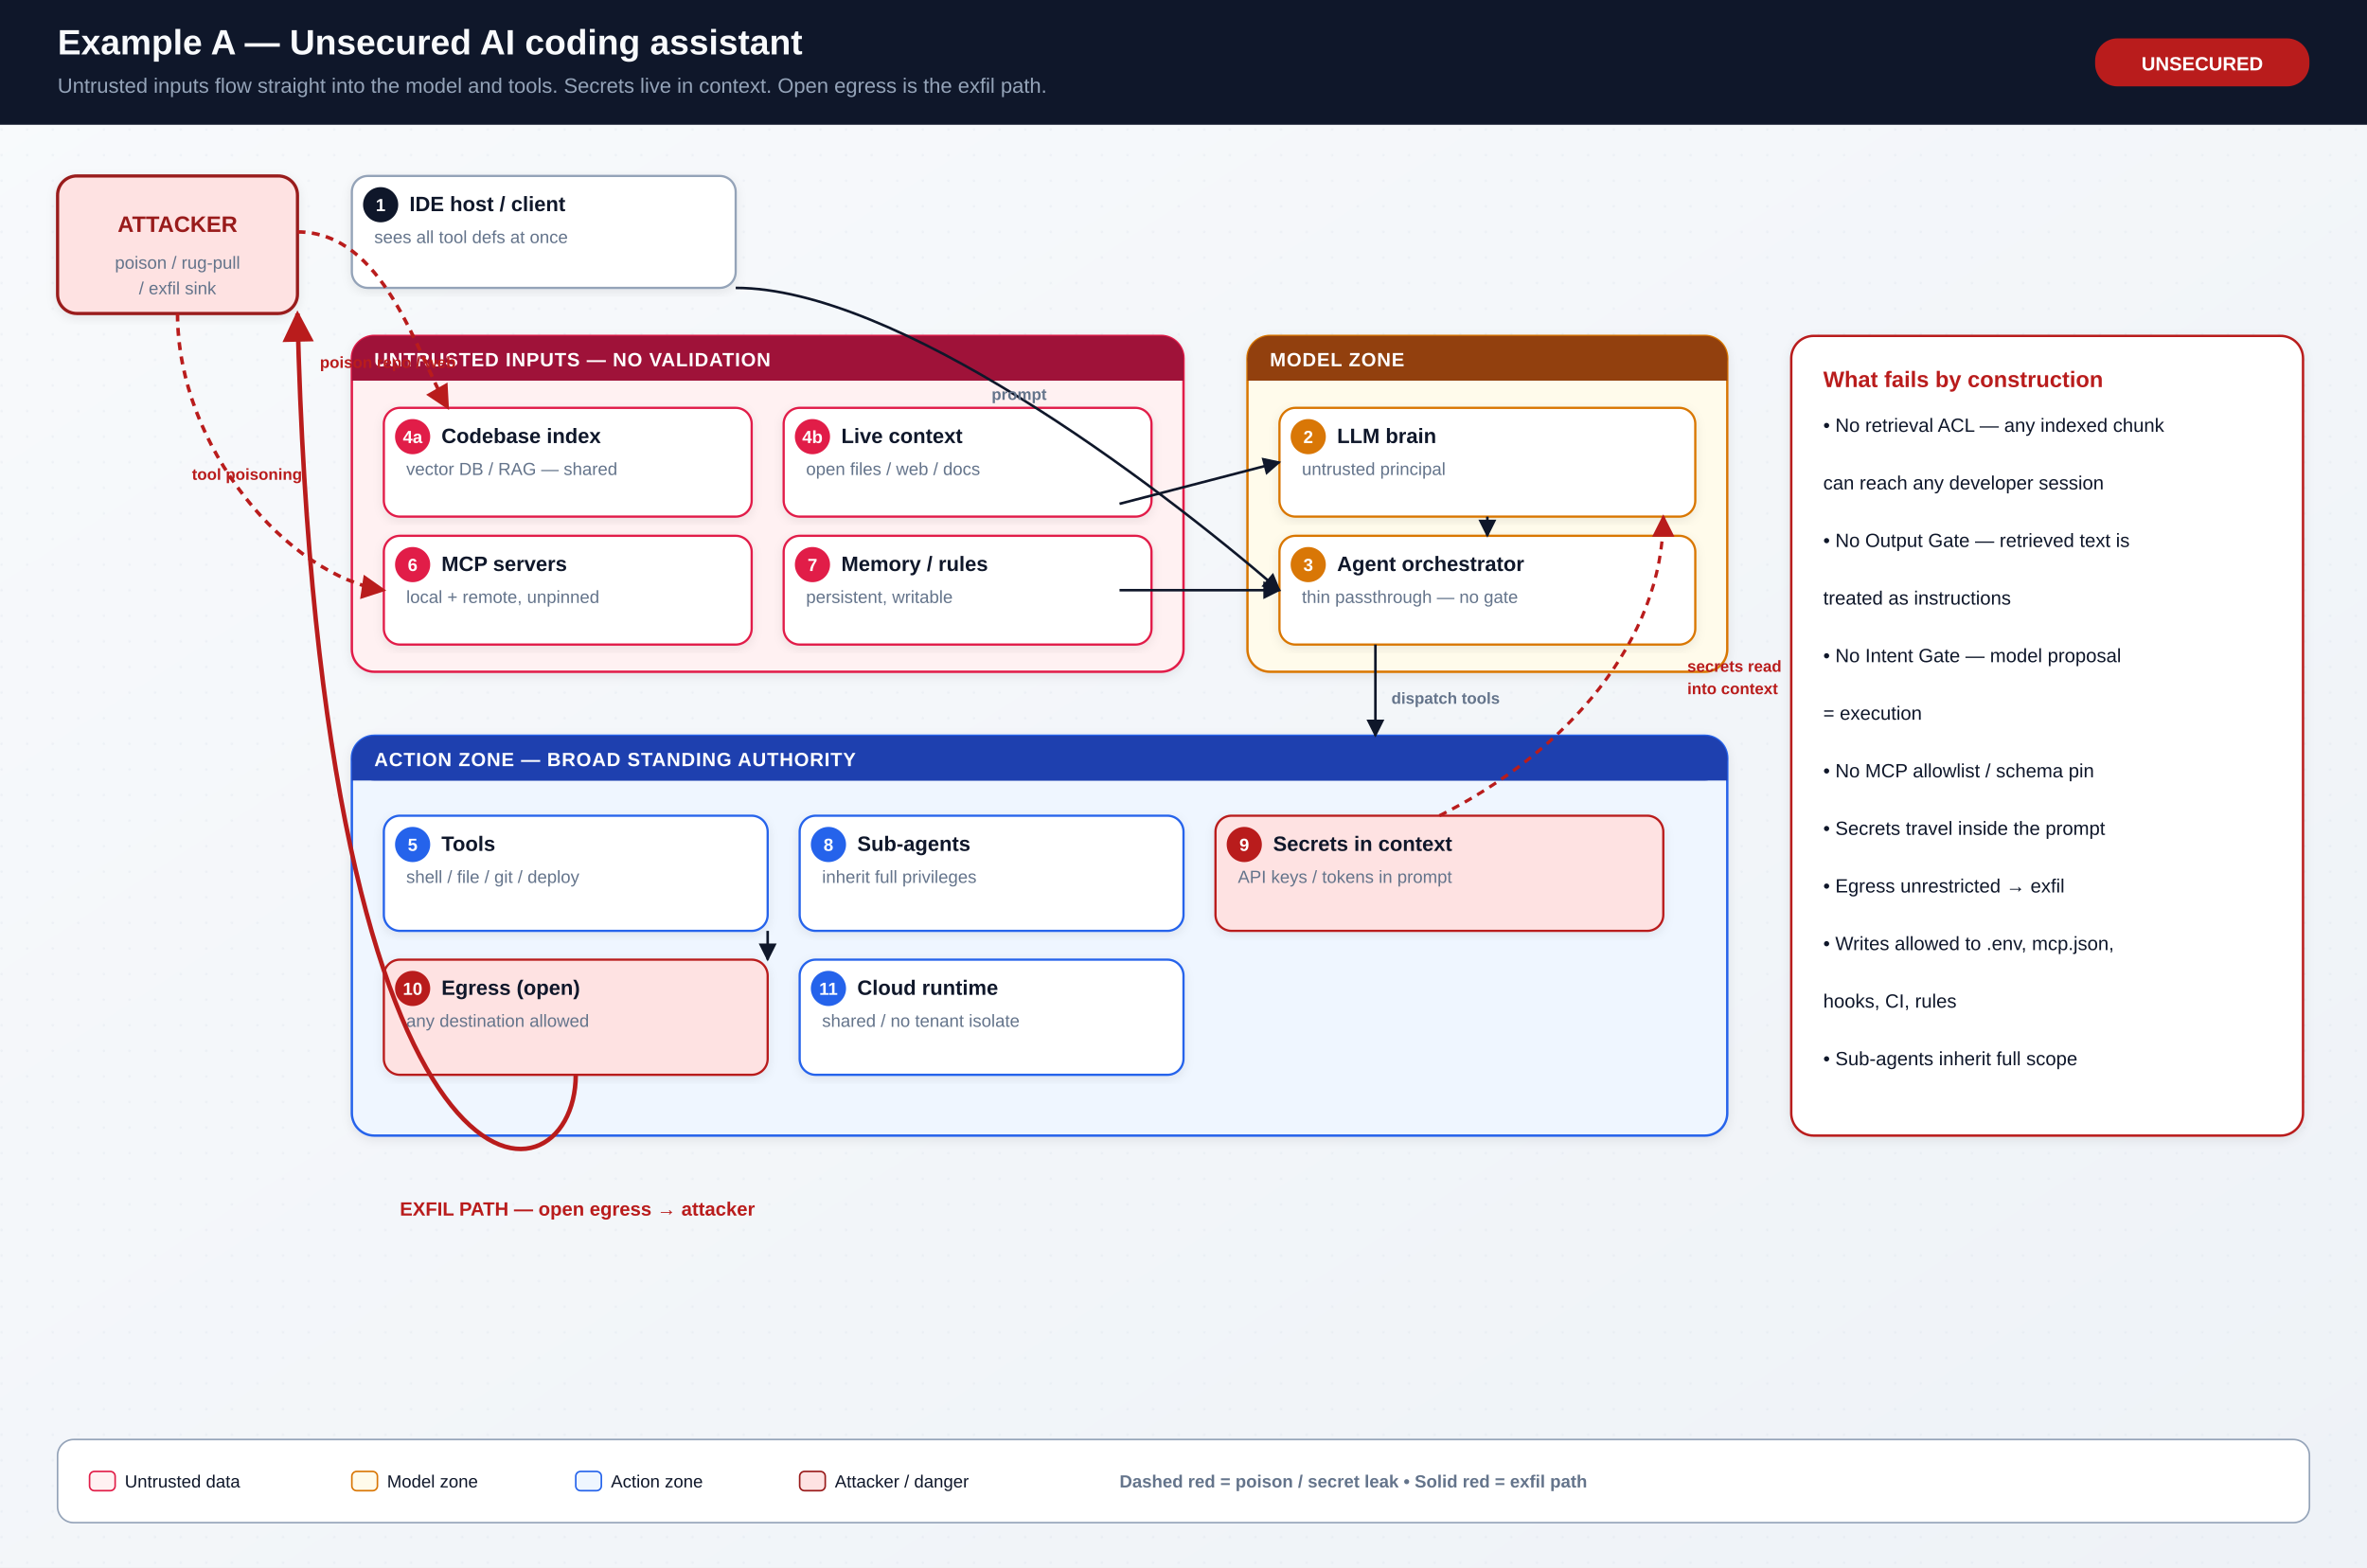
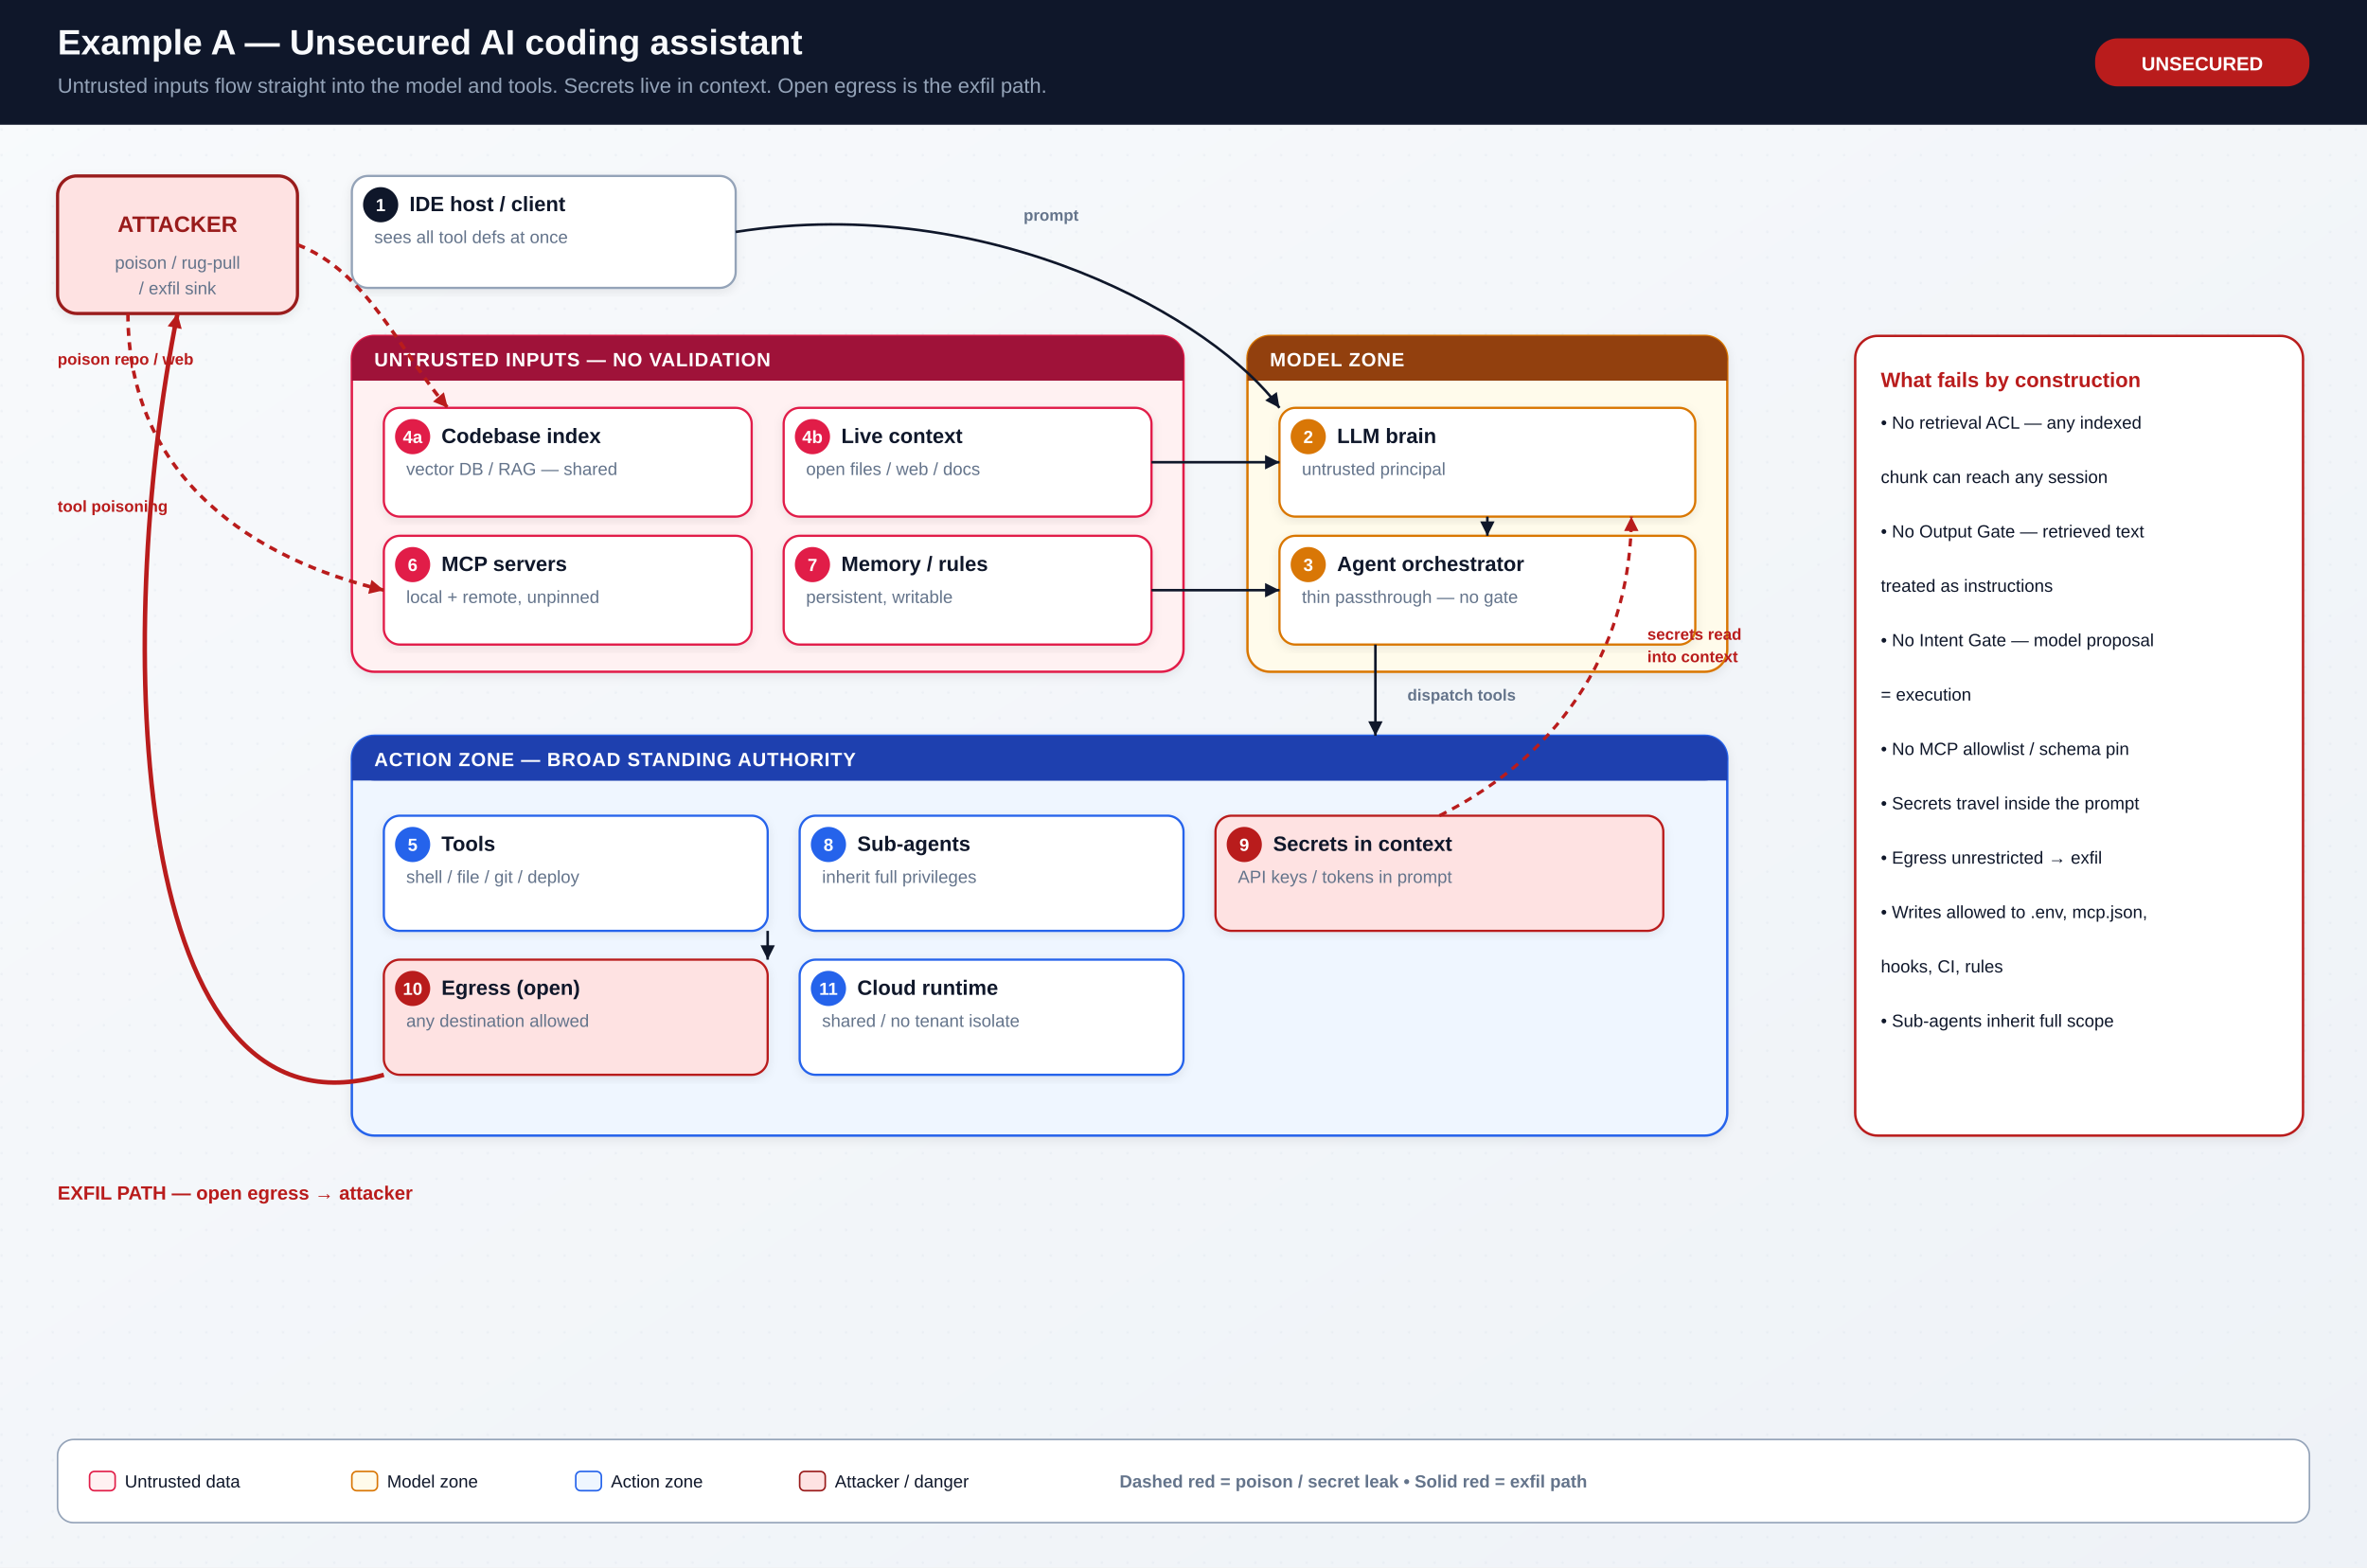
<svg xmlns="http://www.w3.org/2000/svg" width="1480" height="980" viewBox="0 0 1480 980">
  <defs>
-     <marker id="arr" viewBox="0 0 10 10" refX="9" refY="5" markerWidth="7" markerHeight="7" orient="auto-start-reverse">
+     <marker id="arr" markerUnits="userSpaceOnUse" viewBox="0 0 10 10" refX="10" refY="5" markerWidth="9" markerHeight="9" orient="auto">
      <path d="M 0 0 L 10 5 L 0 10 z" fill="#0F172A" />
    </marker>
-     <marker id="arrR" viewBox="0 0 10 10" refX="9" refY="5" markerWidth="7" markerHeight="7" orient="auto-start-reverse">
+     <marker id="arrR" markerUnits="userSpaceOnUse" viewBox="0 0 10 10" refX="10" refY="5" markerWidth="9" markerHeight="9" orient="auto">
      <path d="M 0 0 L 10 5 L 0 10 z" fill="#B91C1C" />
    </marker>
-     <marker id="arrG" viewBox="0 0 10 10" refX="9" refY="5" markerWidth="7" markerHeight="7" orient="auto-start-reverse">
+     <marker id="arrG" markerUnits="userSpaceOnUse" viewBox="0 0 10 10" refX="10" refY="5" markerWidth="9" markerHeight="9" orient="auto">
      <path d="M 0 0 L 10 5 L 0 10 z" fill="#047857" />
    </marker>
-     <marker id="arrB" viewBox="0 0 10 10" refX="9" refY="5" markerWidth="7" markerHeight="7" orient="auto-start-reverse">
+     <marker id="arrB" markerUnits="userSpaceOnUse" viewBox="0 0 10 10" refX="10" refY="5" markerWidth="9" markerHeight="9" orient="auto">
      <path d="M 0 0 L 10 5 L 0 10 z" fill="#2563EB" />
    </marker>
    <filter id="soft" x="-8%" y="-8%" width="116%" height="116%">
      <feDropShadow dx="0" dy="2" stdDeviation="3" flood-color="#0F172A" flood-opacity="0.08" />
    </filter>
    <linearGradient id="bgGrad" x1="0" y1="0" x2="1" y2="1">
      <stop offset="0%" stop-color="#F8FAFC" />
      <stop offset="100%" stop-color="#EEF2F7" />
    </linearGradient>
    <pattern id="dots" width="16" height="16" patternUnits="userSpaceOnUse">
      <circle cx="1" cy="1" r="0.8" fill="#CBD5E1" opacity="0.55" />
    </pattern>
  </defs>
  <rect width="1480" height="980" fill="url(#bgGrad)" />
  <rect width="1480" height="980" fill="url(#dots)" opacity="0.35" />
  <rect width="1480" height="78" fill="#0F172A" />
  <text x="36" y="34" font-family="Segoe UI, Helvetica Neue, Arial, sans-serif" font-size="22" font-weight="700" fill="#F8FAFC">Example A — Unsecured AI coding assistant</text>
  <text x="36" y="58" font-family="Segoe UI, Helvetica Neue, Arial, sans-serif" font-size="13" fill="#94A3B8">Untrusted inputs flow straight into the model and tools. Secrets live in context. Open egress is the exfil path.</text>
  <rect x="1310" y="24" rx="14" ry="14" width="134" height="30" fill="#B91C1C" />
  <text x="1377" y="44" text-anchor="middle" font-family="Segoe UI, Helvetica Neue, Arial, sans-serif" font-size="12" font-weight="700" fill="#FFFFFF">UNSECURED</text>
  <rect x="36" y="110" width="150" height="86" rx="12" fill="#FEE2E2" stroke="#991B1B" stroke-width="2" filter="url(#soft)" />
  <text x="111" y="145" text-anchor="middle" font-family="Segoe UI, Helvetica Neue, Arial, sans-serif" font-size="14" font-weight="800" fill="#991B1B">ATTACKER</text>
  <text x="111" y="168" text-anchor="middle" font-family="Segoe UI, Helvetica Neue, Arial, sans-serif" font-size="11" fill="#64748B">poison / rug-pull</text>
  <text x="111" y="184" text-anchor="middle" font-family="Segoe UI, Helvetica Neue, Arial, sans-serif" font-size="11" fill="#64748B">/ exfil sink</text>
  <rect x="220" y="110" width="240" height="70" rx="10" ry="10" fill="#FFFFFF" stroke="#94A3B8" stroke-width="1.4" filter="url(#soft)" />
  <circle cx="238" cy="128" r="11" fill="#0F172A" />
  <text x="238" y="132" text-anchor="middle" font-family="Segoe UI, Helvetica Neue, Arial, sans-serif" font-size="11" font-weight="700" fill="#FFFFFF">1</text>
  <text x="256" y="132" font-family="Segoe UI, Helvetica Neue, Arial, sans-serif" font-size="13" font-weight="700" fill="#0F172A">IDE host / client</text>
  <text x="234" y="152" font-family="Segoe UI, Helvetica Neue, Arial, sans-serif" font-size="11" fill="#64748B">sees all tool defs at once</text>
  <rect x="220" y="210" width="520" height="210" rx="14" ry="14" fill="#FFF1F2" stroke="#E11D48" stroke-width="1.5" filter="url(#soft)" />
  <rect x="220" y="210" width="520" height="28" rx="14" ry="14" fill="#9F1239" />
  <rect x="220" y="224" width="520" height="14" fill="#9F1239" />
  <text x="234" y="229" font-family="Segoe UI, Helvetica Neue, Arial, sans-serif" font-size="12" font-weight="700" fill="#FFFFFF" letter-spacing="0.04em">UNTRUSTED INPUTS — NO VALIDATION</text>
  <rect x="240" y="255" width="230" height="68" rx="10" ry="10" fill="#FFFFFF" stroke="#E11D48" stroke-width="1.4" filter="url(#soft)" />
  <circle cx="258" cy="273" r="11" fill="#E11D48" />
  <text x="258" y="277" text-anchor="middle" font-family="Segoe UI, Helvetica Neue, Arial, sans-serif" font-size="11" font-weight="700" fill="#FFFFFF">4a</text>
  <text x="276" y="277" font-family="Segoe UI, Helvetica Neue, Arial, sans-serif" font-size="13" font-weight="700" fill="#0F172A">Codebase index</text>
  <text x="254" y="297" font-family="Segoe UI, Helvetica Neue, Arial, sans-serif" font-size="11" fill="#64748B">vector DB / RAG — shared</text>
  <rect x="490" y="255" width="230" height="68" rx="10" ry="10" fill="#FFFFFF" stroke="#E11D48" stroke-width="1.4" filter="url(#soft)" />
  <circle cx="508" cy="273" r="11" fill="#E11D48" />
  <text x="508" y="277" text-anchor="middle" font-family="Segoe UI, Helvetica Neue, Arial, sans-serif" font-size="11" font-weight="700" fill="#FFFFFF">4b</text>
  <text x="526" y="277" font-family="Segoe UI, Helvetica Neue, Arial, sans-serif" font-size="13" font-weight="700" fill="#0F172A">Live context</text>
  <text x="504" y="297" font-family="Segoe UI, Helvetica Neue, Arial, sans-serif" font-size="11" fill="#64748B">open files / web / docs</text>
  <rect x="240" y="335" width="230" height="68" rx="10" ry="10" fill="#FFFFFF" stroke="#E11D48" stroke-width="1.4" filter="url(#soft)" />
  <circle cx="258" cy="353" r="11" fill="#E11D48" />
  <text x="258" y="357" text-anchor="middle" font-family="Segoe UI, Helvetica Neue, Arial, sans-serif" font-size="11" font-weight="700" fill="#FFFFFF">6</text>
  <text x="276" y="357" font-family="Segoe UI, Helvetica Neue, Arial, sans-serif" font-size="13" font-weight="700" fill="#0F172A">MCP servers</text>
  <text x="254" y="377" font-family="Segoe UI, Helvetica Neue, Arial, sans-serif" font-size="11" fill="#64748B">local + remote, unpinned</text>
  <rect x="490" y="335" width="230" height="68" rx="10" ry="10" fill="#FFFFFF" stroke="#E11D48" stroke-width="1.4" filter="url(#soft)" />
  <circle cx="508" cy="353" r="11" fill="#E11D48" />
  <text x="508" y="357" text-anchor="middle" font-family="Segoe UI, Helvetica Neue, Arial, sans-serif" font-size="11" font-weight="700" fill="#FFFFFF">7</text>
  <text x="526" y="357" font-family="Segoe UI, Helvetica Neue, Arial, sans-serif" font-size="13" font-weight="700" fill="#0F172A">Memory / rules</text>
  <text x="504" y="377" font-family="Segoe UI, Helvetica Neue, Arial, sans-serif" font-size="11" fill="#64748B">persistent, writable</text>
  <rect x="780" y="210" width="300" height="210" rx="14" ry="14" fill="#FFFBEB" stroke="#D97706" stroke-width="1.5" filter="url(#soft)" />
  <rect x="780" y="210" width="300" height="28" rx="14" ry="14" fill="#92400E" />
  <rect x="780" y="224" width="300" height="14" fill="#92400E" />
  <text x="794" y="229" font-family="Segoe UI, Helvetica Neue, Arial, sans-serif" font-size="12" font-weight="700" fill="#FFFFFF" letter-spacing="0.04em">MODEL ZONE</text>
  <rect x="800" y="255" width="260" height="68" rx="10" ry="10" fill="#FFFFFF" stroke="#D97706" stroke-width="1.4" filter="url(#soft)" />
  <circle cx="818" cy="273" r="11" fill="#D97706" />
  <text x="818" y="277" text-anchor="middle" font-family="Segoe UI, Helvetica Neue, Arial, sans-serif" font-size="11" font-weight="700" fill="#FFFFFF">2</text>
  <text x="836" y="277" font-family="Segoe UI, Helvetica Neue, Arial, sans-serif" font-size="13" font-weight="700" fill="#0F172A">LLM brain</text>
  <text x="814" y="297" font-family="Segoe UI, Helvetica Neue, Arial, sans-serif" font-size="11" fill="#64748B">untrusted principal</text>
  <rect x="800" y="335" width="260" height="68" rx="10" ry="10" fill="#FFFFFF" stroke="#D97706" stroke-width="1.4" filter="url(#soft)" />
  <circle cx="818" cy="353" r="11" fill="#D97706" />
  <text x="818" y="357" text-anchor="middle" font-family="Segoe UI, Helvetica Neue, Arial, sans-serif" font-size="11" font-weight="700" fill="#FFFFFF">3</text>
  <text x="836" y="357" font-family="Segoe UI, Helvetica Neue, Arial, sans-serif" font-size="13" font-weight="700" fill="#0F172A">Agent orchestrator</text>
  <text x="814" y="377" font-family="Segoe UI, Helvetica Neue, Arial, sans-serif" font-size="11" fill="#64748B">thin passthrough — no gate</text>
  <rect x="220" y="460" width="860" height="250" rx="14" ry="14" fill="#EFF6FF" stroke="#2563EB" stroke-width="1.5" filter="url(#soft)" />
  <rect x="220" y="460" width="860" height="28" rx="14" ry="14" fill="#1E40AF" />
  <rect x="220" y="474" width="860" height="14" fill="#1E40AF" />
  <text x="234" y="479" font-family="Segoe UI, Helvetica Neue, Arial, sans-serif" font-size="12" font-weight="700" fill="#FFFFFF" letter-spacing="0.04em">ACTION ZONE — BROAD STANDING AUTHORITY</text>
  <rect x="240" y="510" width="240" height="72" rx="10" ry="10" fill="#FFFFFF" stroke="#2563EB" stroke-width="1.4" filter="url(#soft)" />
  <circle cx="258" cy="528" r="11" fill="#2563EB" />
  <text x="258" y="532" text-anchor="middle" font-family="Segoe UI, Helvetica Neue, Arial, sans-serif" font-size="11" font-weight="700" fill="#FFFFFF">5</text>
  <text x="276" y="532" font-family="Segoe UI, Helvetica Neue, Arial, sans-serif" font-size="13" font-weight="700" fill="#0F172A">Tools</text>
  <text x="254" y="552" font-family="Segoe UI, Helvetica Neue, Arial, sans-serif" font-size="11" fill="#64748B">shell / file / git / deploy</text>
  <rect x="500" y="510" width="240" height="72" rx="10" ry="10" fill="#FFFFFF" stroke="#2563EB" stroke-width="1.4" filter="url(#soft)" />
  <circle cx="518" cy="528" r="11" fill="#2563EB" />
  <text x="518" y="532" text-anchor="middle" font-family="Segoe UI, Helvetica Neue, Arial, sans-serif" font-size="11" font-weight="700" fill="#FFFFFF">8</text>
  <text x="536" y="532" font-family="Segoe UI, Helvetica Neue, Arial, sans-serif" font-size="13" font-weight="700" fill="#0F172A">Sub-agents</text>
  <text x="514" y="552" font-family="Segoe UI, Helvetica Neue, Arial, sans-serif" font-size="11" fill="#64748B">inherit full privileges</text>
  <rect x="760" y="510" width="280" height="72" rx="10" ry="10" fill="#FEE2E2" stroke="#B91C1C" stroke-width="1.4" filter="url(#soft)" />
  <circle cx="778" cy="528" r="11" fill="#B91C1C" />
  <text x="778" y="532" text-anchor="middle" font-family="Segoe UI, Helvetica Neue, Arial, sans-serif" font-size="11" font-weight="700" fill="#FFFFFF">9</text>
  <text x="796" y="532" font-family="Segoe UI, Helvetica Neue, Arial, sans-serif" font-size="13" font-weight="700" fill="#0F172A">Secrets in context</text>
  <text x="774" y="552" font-family="Segoe UI, Helvetica Neue, Arial, sans-serif" font-size="11" fill="#64748B">API keys / tokens in prompt</text>
  <rect x="240" y="600" width="240" height="72" rx="10" ry="10" fill="#FEE2E2" stroke="#B91C1C" stroke-width="1.4" filter="url(#soft)" />
  <circle cx="258" cy="618" r="11" fill="#B91C1C" />
  <text x="258" y="622" text-anchor="middle" font-family="Segoe UI, Helvetica Neue, Arial, sans-serif" font-size="11" font-weight="700" fill="#FFFFFF">10</text>
  <text x="276" y="622" font-family="Segoe UI, Helvetica Neue, Arial, sans-serif" font-size="13" font-weight="700" fill="#0F172A">Egress (open)</text>
  <text x="254" y="642" font-family="Segoe UI, Helvetica Neue, Arial, sans-serif" font-size="11" fill="#64748B">any destination allowed</text>
  <rect x="500" y="600" width="240" height="72" rx="10" ry="10" fill="#FFFFFF" stroke="#2563EB" stroke-width="1.4" filter="url(#soft)" />
  <circle cx="518" cy="618" r="11" fill="#2563EB" />
  <text x="518" y="622" text-anchor="middle" font-family="Segoe UI, Helvetica Neue, Arial, sans-serif" font-size="11" font-weight="700" fill="#FFFFFF">11</text>
  <text x="536" y="622" font-family="Segoe UI, Helvetica Neue, Arial, sans-serif" font-size="13" font-weight="700" fill="#0F172A">Cloud runtime</text>
  <text x="514" y="642" font-family="Segoe UI, Helvetica Neue, Arial, sans-serif" font-size="11" fill="#64748B">shared / no tenant isolate</text>
-   <path d="M460,180 C560,180 720,300 800,369" fill="none" stroke="#0F172A" stroke-width="1.6" marker-end="url(#arr)" />
-   <text x="620" y="250" text-anchor="start" font-family="Segoe UI, Helvetica Neue, Arial, sans-serif" font-size="10" font-weight="600" fill="#64748B">prompt</text>
-   <path d="M700,315 L800,289" fill="none" stroke="#0F172A" stroke-width="1.6" marker-end="url(#arr)" />
-   <path d="M700,369 L800,369" fill="none" stroke="#0F172A" stroke-width="1.6" marker-end="url(#arr)" />
+   <path d="M460,145 C620,120 760,200 800,255" fill="none" stroke="#0F172A" stroke-width="1.6" marker-end="url(#arr)" />
+   <text x="640" y="138" text-anchor="start" font-family="Segoe UI, Helvetica Neue, Arial, sans-serif" font-size="10" font-weight="600" fill="#64748B">prompt</text>
+   <path d="M720,289 L800,289" fill="none" stroke="#0F172A" stroke-width="1.6" marker-end="url(#arr)" />
+   <path d="M720,369 L800,369" fill="none" stroke="#0F172A" stroke-width="1.6" marker-end="url(#arr)" />
  <path d="M930,323 L930,335" fill="none" stroke="#0F172A" stroke-width="1.6" marker-end="url(#arr)" />
  <path d="M860,403 L860,460" fill="none" stroke="#0F172A" stroke-width="1.6" marker-end="url(#arr)" />
-   <text x="870" y="440" text-anchor="start" font-family="Segoe UI, Helvetica Neue, Arial, sans-serif" font-size="10" font-weight="600" fill="#64748B">dispatch tools</text>
+   <text x="880" y="438" text-anchor="start" font-family="Segoe UI, Helvetica Neue, Arial, sans-serif" font-size="10" font-weight="600" fill="#64748B">dispatch tools</text>
  <path d="M480,582 L480,600" fill="none" stroke="#0F172A" stroke-width="1.6" marker-end="url(#arr)" />
-   <path d="M900,510 C980,470 1040,400 1040,323" fill="none" stroke="#B91C1C" stroke-width="2" marker-end="url(#arrR)" stroke-dasharray="5 4" />
-   <text x="1055" y="420" text-anchor="start" font-family="Segoe UI, Helvetica Neue, Arial, sans-serif" font-size="10" font-weight="600" fill="#B91C1C">secrets read</text>
-   <text x="1055" y="434" text-anchor="start" font-family="Segoe UI, Helvetica Neue, Arial, sans-serif" font-size="10" font-weight="600" fill="#B91C1C">into context</text>
-   <path d="M186,145 C240,145 260,220 280,255" fill="none" stroke="#B91C1C" stroke-width="2.2" marker-end="url(#arrR)" stroke-dasharray="5 4" />
-   <text x="200" y="230" text-anchor="start" font-family="Segoe UI, Helvetica Neue, Arial, sans-serif" font-size="10" font-weight="600" fill="#B91C1C">poison repo / web</text>
-   <path d="M111,196 C111,280 180,360 240,369" fill="none" stroke="#B91C1C" stroke-width="2.2" marker-end="url(#arrR)" stroke-dasharray="5 4" />
-   <text x="120" y="300" text-anchor="start" font-family="Segoe UI, Helvetica Neue, Arial, sans-serif" font-size="10" font-weight="600" fill="#B91C1C">tool poisoning</text>
-   <path d="M360,672 C360,760 200,780 186,196" fill="none" stroke="#B91C1C" stroke-width="2.8" marker-end="url(#arrR)" />
-   <text x="250" y="760" text-anchor="start" font-family="Segoe UI, Helvetica Neue, Arial, sans-serif" font-size="12" font-weight="600" fill="#B91C1C">EXFIL PATH — open egress → attacker</text>
-   <rect x="1120" y="210" width="320" height="500" rx="14" fill="#FFFFFF" stroke="#B91C1C" stroke-width="1.5" filter="url(#soft)" />
-   <text x="1140" y="242" font-family="Segoe UI, Helvetica Neue, Arial, sans-serif" font-size="14" font-weight="800" fill="#B91C1C">What fails by construction</text>
-   <text x="1140" y="270" font-family="Segoe UI, Helvetica Neue, Arial, sans-serif" font-size="12" fill="#0F172A">• No retrieval ACL — any indexed chunk</text>
-   <text x="1140" y="306" font-family="Segoe UI, Helvetica Neue, Arial, sans-serif" font-size="12" fill="#0F172A">  can reach any developer session</text>
-   <text x="1140" y="342" font-family="Segoe UI, Helvetica Neue, Arial, sans-serif" font-size="12" fill="#0F172A">• No Output Gate — retrieved text is</text>
-   <text x="1140" y="378" font-family="Segoe UI, Helvetica Neue, Arial, sans-serif" font-size="12" fill="#0F172A">  treated as instructions</text>
-   <text x="1140" y="414" font-family="Segoe UI, Helvetica Neue, Arial, sans-serif" font-size="12" fill="#0F172A">• No Intent Gate — model proposal</text>
-   <text x="1140" y="450" font-family="Segoe UI, Helvetica Neue, Arial, sans-serif" font-size="12" fill="#0F172A">  = execution</text>
-   <text x="1140" y="486" font-family="Segoe UI, Helvetica Neue, Arial, sans-serif" font-size="12" fill="#0F172A">• No MCP allowlist / schema pin</text>
-   <text x="1140" y="522" font-family="Segoe UI, Helvetica Neue, Arial, sans-serif" font-size="12" fill="#0F172A">• Secrets travel inside the prompt</text>
-   <text x="1140" y="558" font-family="Segoe UI, Helvetica Neue, Arial, sans-serif" font-size="12" fill="#0F172A">• Egress unrestricted → exfil</text>
-   <text x="1140" y="594" font-family="Segoe UI, Helvetica Neue, Arial, sans-serif" font-size="12" fill="#0F172A">• Writes allowed to .env, mcp.json,</text>
-   <text x="1140" y="630" font-family="Segoe UI, Helvetica Neue, Arial, sans-serif" font-size="12" fill="#0F172A">  hooks, CI, rules</text>
-   <text x="1140" y="666" font-family="Segoe UI, Helvetica Neue, Arial, sans-serif" font-size="12" fill="#0F172A">• Sub-agents inherit full scope</text>
+   <path d="M900,510 C980,470 1020,400 1020,323" fill="none" stroke="#B91C1C" stroke-width="2" marker-end="url(#arrR)" stroke-dasharray="5 4" />
+   <text x="1030" y="400" text-anchor="start" font-family="Segoe UI, Helvetica Neue, Arial, sans-serif" font-size="10" font-weight="600" fill="#B91C1C">secrets read</text>
+   <text x="1030" y="414" text-anchor="start" font-family="Segoe UI, Helvetica Neue, Arial, sans-serif" font-size="10" font-weight="600" fill="#B91C1C">into context</text>
+   <path d="M186,153 C230,170 250,220 280,255" fill="none" stroke="#B91C1C" stroke-width="2.2" marker-end="url(#arrR)" stroke-dasharray="5 4" />
+   <text x="36" y="228" text-anchor="start" font-family="Segoe UI, Helvetica Neue, Arial, sans-serif" font-size="10" font-weight="600" fill="#B91C1C">poison repo / web</text>
+   <path d="M80,196 C80,300 160,350 240,369" fill="none" stroke="#B91C1C" stroke-width="2.2" marker-end="url(#arrR)" stroke-dasharray="5 4" />
+   <text x="36" y="320" text-anchor="start" font-family="Segoe UI, Helvetica Neue, Arial, sans-serif" font-size="10" font-weight="600" fill="#B91C1C">tool poisoning</text>
+   <path d="M240,672 C80,720 70,400 111,196" fill="none" stroke="#B91C1C" stroke-width="2.8" marker-end="url(#arrR)" />
+   <text x="36" y="750" text-anchor="start" font-family="Segoe UI, Helvetica Neue, Arial, sans-serif" font-size="12" font-weight="600" fill="#B91C1C">EXFIL PATH — open egress → attacker</text>
+   <rect x="1160" y="210" width="280" height="500" rx="14" fill="#FFFFFF" stroke="#B91C1C" stroke-width="1.5" filter="url(#soft)" />
+   <text x="1176" y="242" font-family="Segoe UI, Helvetica Neue, Arial, sans-serif" font-size="13" font-weight="800" fill="#B91C1C">What fails by construction</text>
+   <text x="1176" y="268" font-family="Segoe UI, Helvetica Neue, Arial, sans-serif" font-size="11" fill="#0F172A">• No retrieval ACL — any indexed</text>
+   <text x="1176" y="302" font-family="Segoe UI, Helvetica Neue, Arial, sans-serif" font-size="11" fill="#0F172A">  chunk can reach any session</text>
+   <text x="1176" y="336" font-family="Segoe UI, Helvetica Neue, Arial, sans-serif" font-size="11" fill="#0F172A">• No Output Gate — retrieved text</text>
+   <text x="1176" y="370" font-family="Segoe UI, Helvetica Neue, Arial, sans-serif" font-size="11" fill="#0F172A">  treated as instructions</text>
+   <text x="1176" y="404" font-family="Segoe UI, Helvetica Neue, Arial, sans-serif" font-size="11" fill="#0F172A">• No Intent Gate — model proposal</text>
+   <text x="1176" y="438" font-family="Segoe UI, Helvetica Neue, Arial, sans-serif" font-size="11" fill="#0F172A">  = execution</text>
+   <text x="1176" y="472" font-family="Segoe UI, Helvetica Neue, Arial, sans-serif" font-size="11" fill="#0F172A">• No MCP allowlist / schema pin</text>
+   <text x="1176" y="506" font-family="Segoe UI, Helvetica Neue, Arial, sans-serif" font-size="11" fill="#0F172A">• Secrets travel inside the prompt</text>
+   <text x="1176" y="540" font-family="Segoe UI, Helvetica Neue, Arial, sans-serif" font-size="11" fill="#0F172A">• Egress unrestricted → exfil</text>
+   <text x="1176" y="574" font-family="Segoe UI, Helvetica Neue, Arial, sans-serif" font-size="11" fill="#0F172A">• Writes allowed to .env, mcp.json,</text>
+   <text x="1176" y="608" font-family="Segoe UI, Helvetica Neue, Arial, sans-serif" font-size="11" fill="#0F172A">  hooks, CI, rules</text>
+   <text x="1176" y="642" font-family="Segoe UI, Helvetica Neue, Arial, sans-serif" font-size="11" fill="#0F172A">• Sub-agents inherit full scope</text>
  <rect x="36" y="900" width="1408" height="52" rx="10" fill="#FFFFFF" stroke="#94A3B8" />
  <rect x="56" y="920" width="16" height="12" rx="3" fill="#FFF1F2" stroke="#E11D48" stroke-width="1" />
  <text x="78" y="930" font-family="Segoe UI, Helvetica Neue, Arial, sans-serif" font-size="11" fill="#0F172A">Untrusted data</text>
  <rect x="220" y="920" width="16" height="12" rx="3" fill="#FFFBEB" stroke="#D97706" stroke-width="1" />
  <text x="242" y="930" font-family="Segoe UI, Helvetica Neue, Arial, sans-serif" font-size="11" fill="#0F172A">Model zone</text>
  <rect x="360" y="920" width="16" height="12" rx="3" fill="#EFF6FF" stroke="#2563EB" stroke-width="1" />
  <text x="382" y="930" font-family="Segoe UI, Helvetica Neue, Arial, sans-serif" font-size="11" fill="#0F172A">Action zone</text>
  <rect x="500" y="920" width="16" height="12" rx="3" fill="#FEE2E2" stroke="#991B1B" stroke-width="1" />
  <text x="522" y="930" font-family="Segoe UI, Helvetica Neue, Arial, sans-serif" font-size="11" fill="#0F172A">Attacker / danger</text>
  <text x="700" y="930" text-anchor="start" font-family="Segoe UI, Helvetica Neue, Arial, sans-serif" font-size="11" font-weight="600" fill="#64748B">Dashed red = poison / secret leak   •   Solid red = exfil path</text>
</svg>
